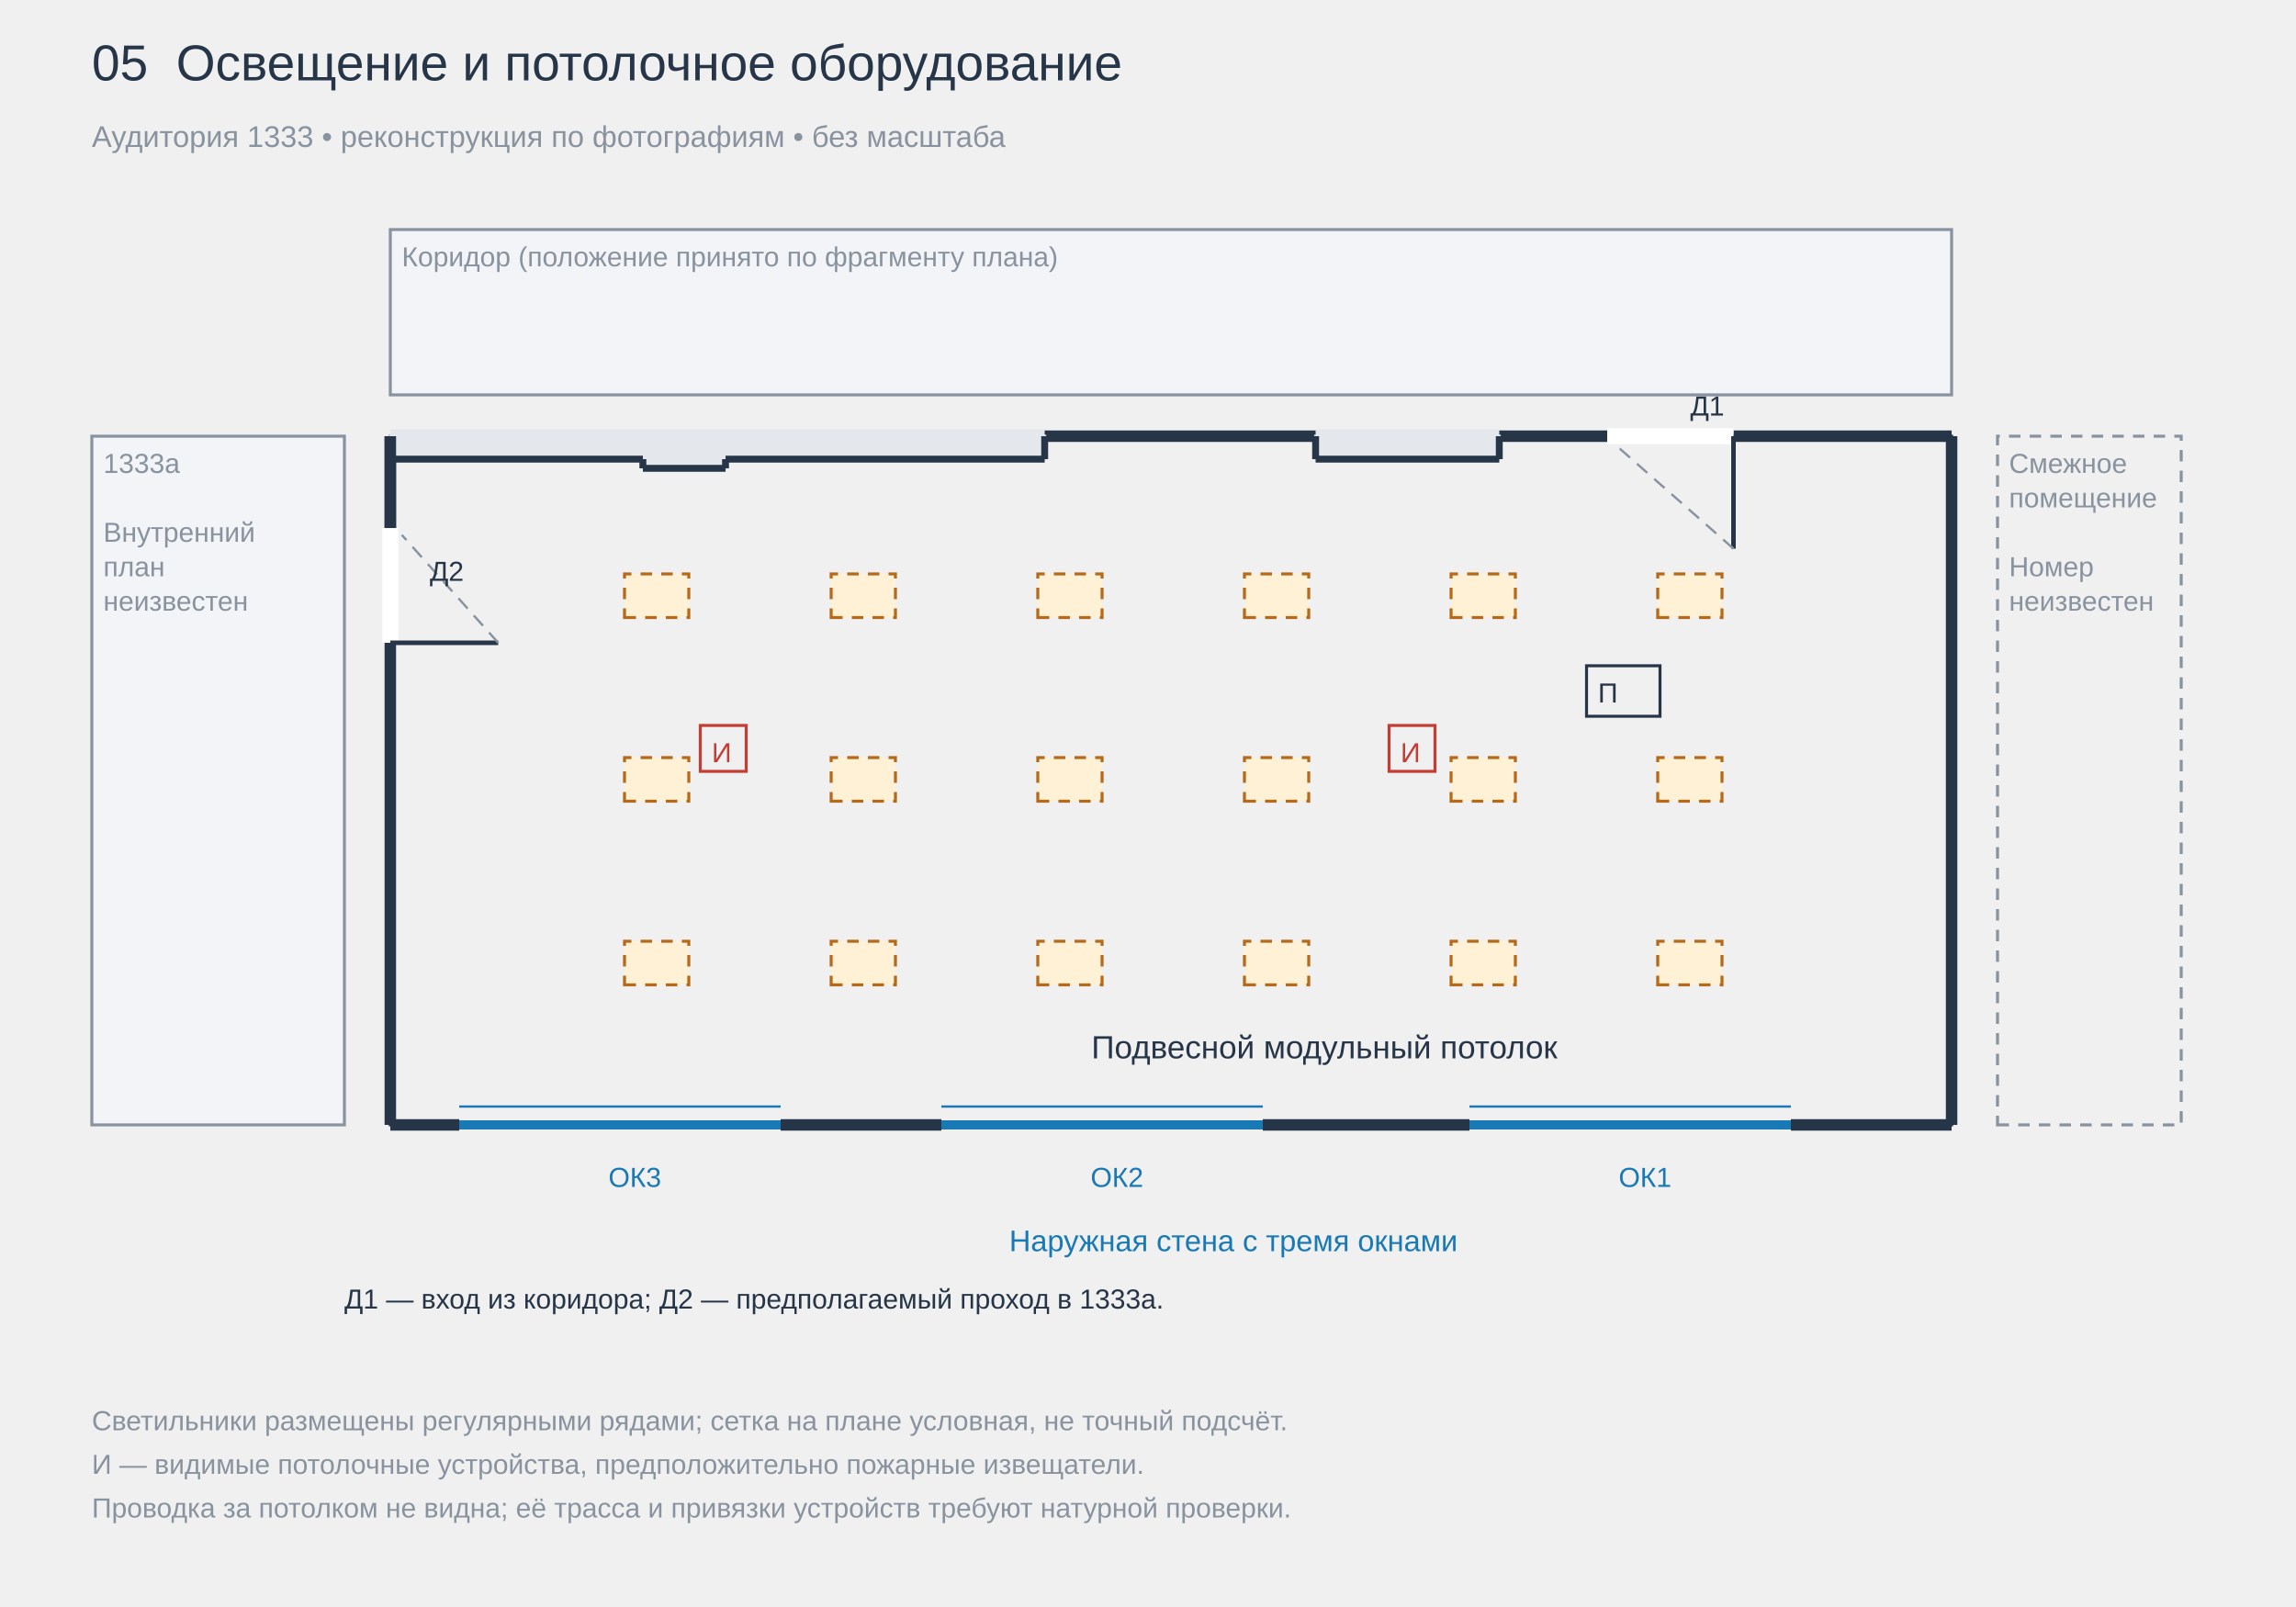
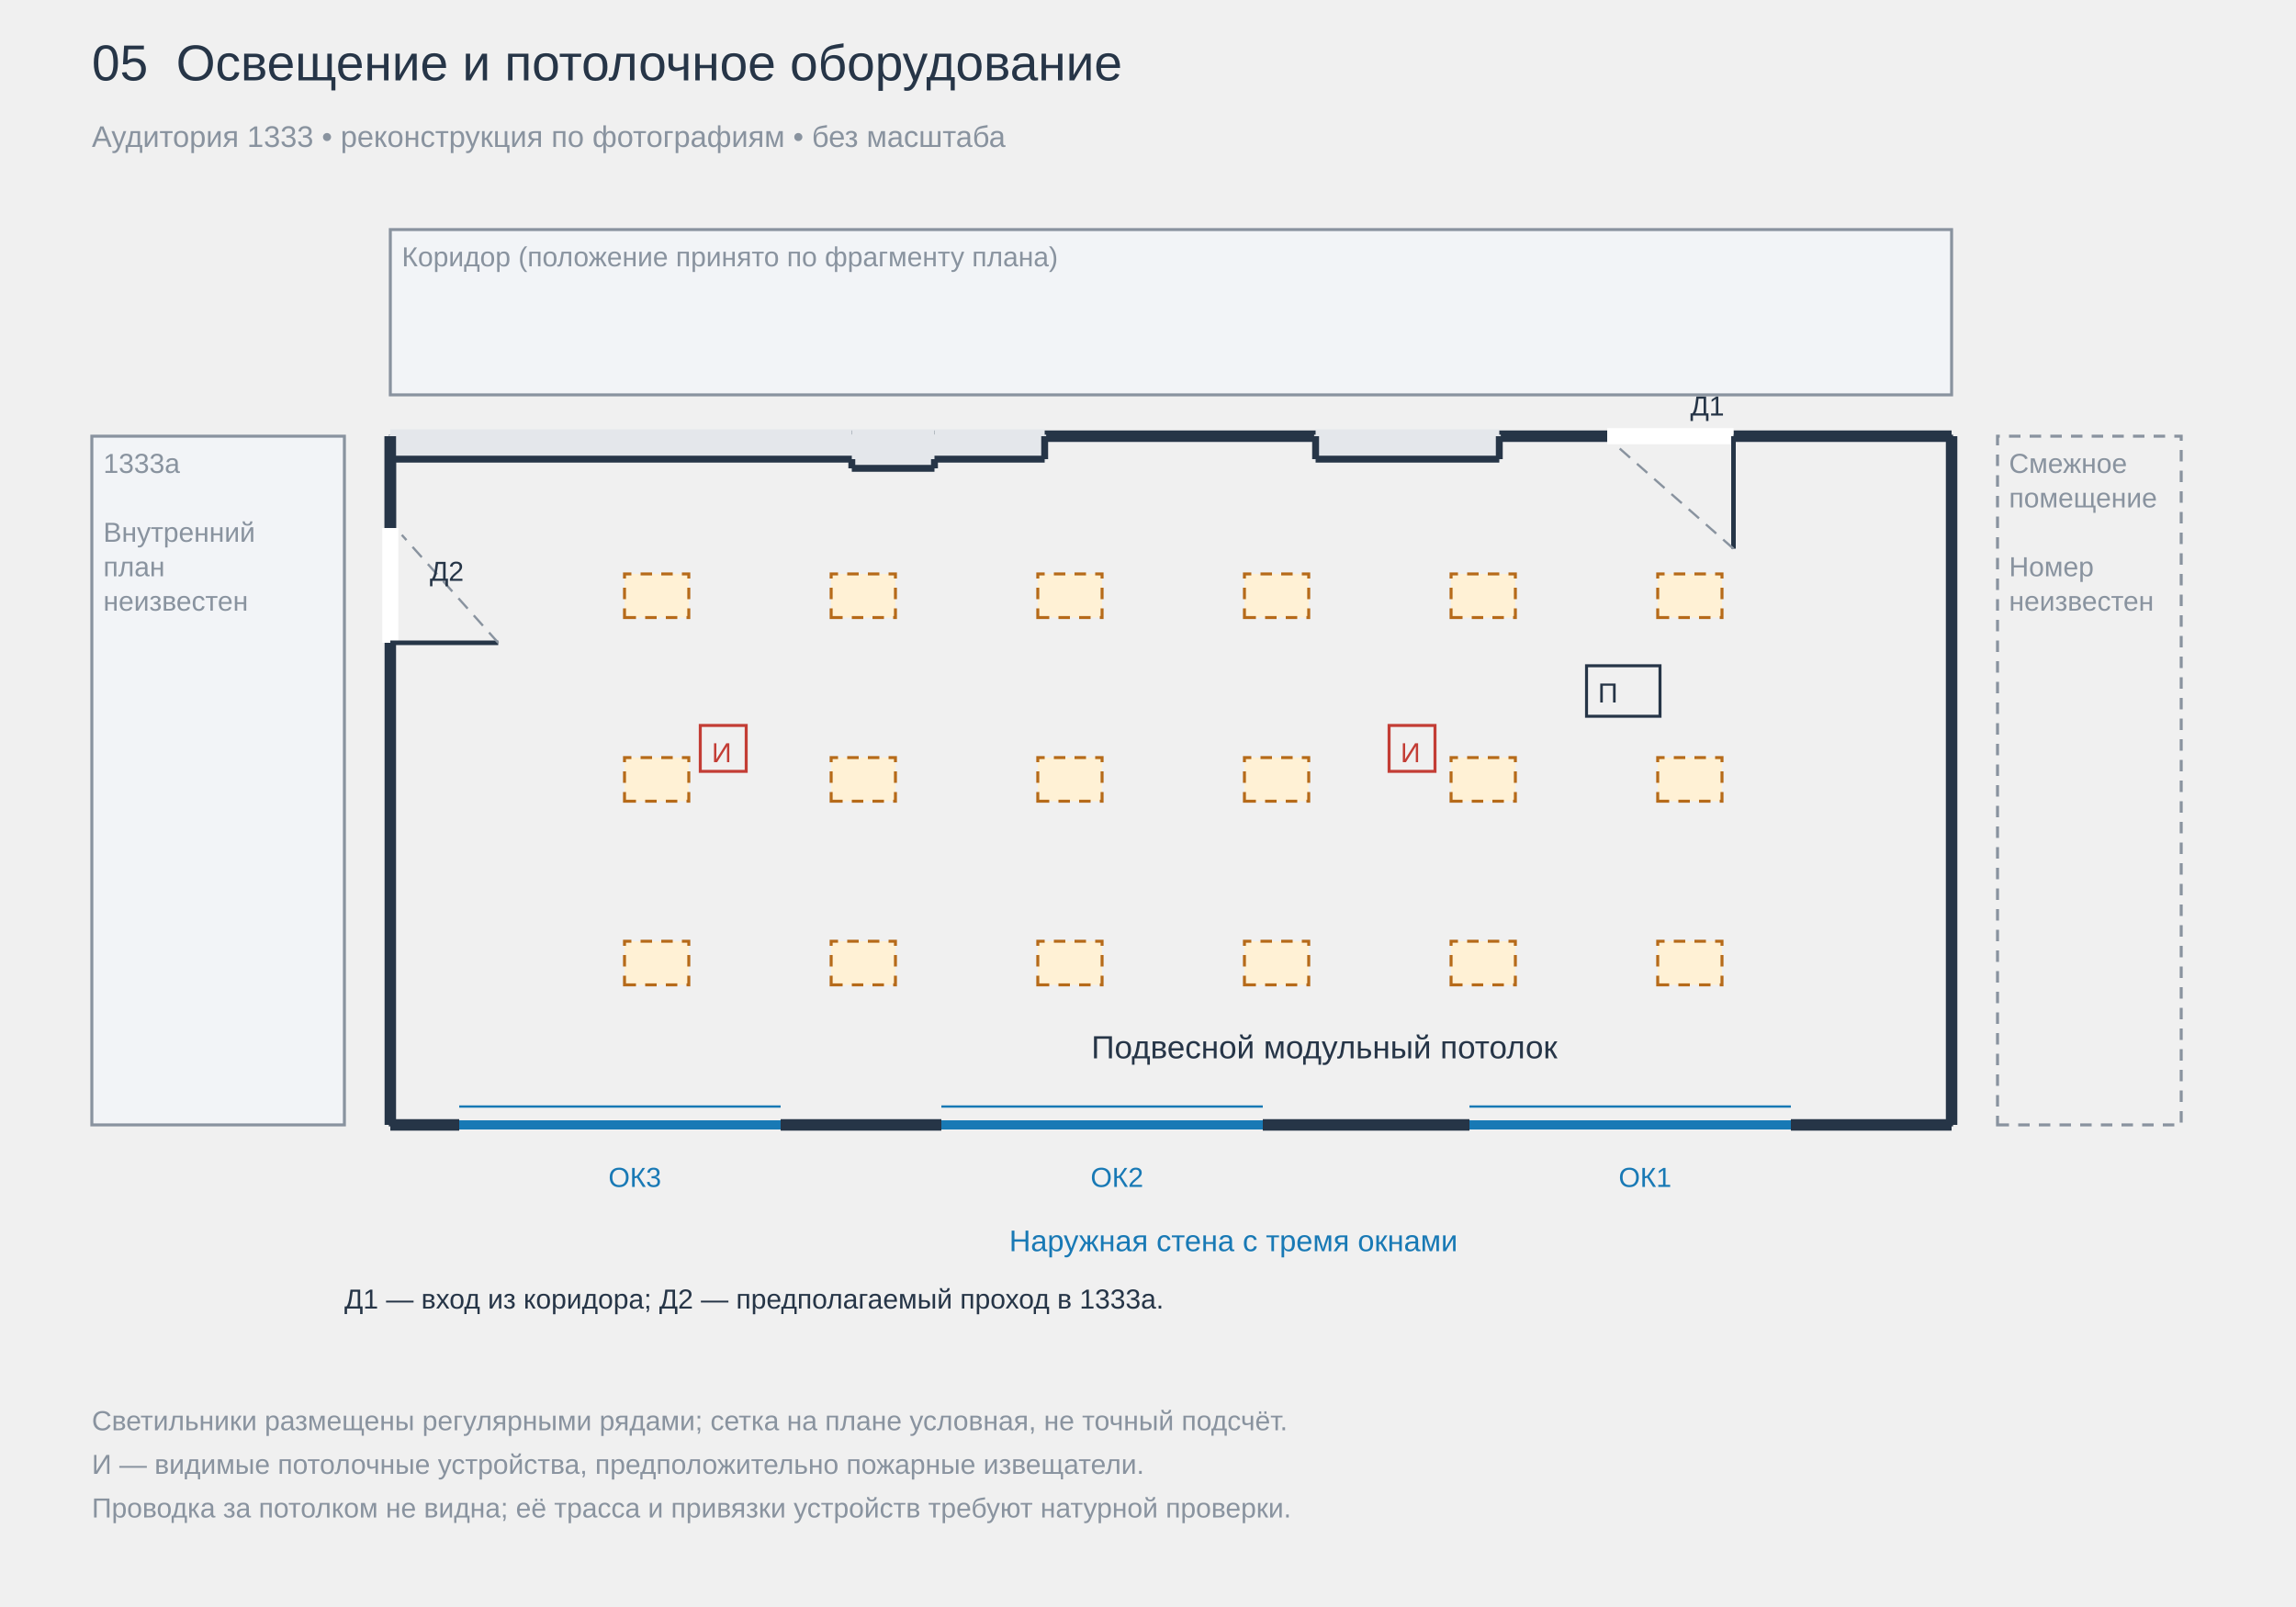
<svg xmlns="http://www.w3.org/2000/svg" version="1.1" width="1000" height="700" viewBox="0 0 1000 700">
  <text fill="#263547" xml:space="preserve" transform="matrix(1 0 -0 1 0 700)" font-size="22" font-family="Arial">
    <tspan y="-665" x="40 52.232 64.464 70.558 76.652 93.746 104.746 116.428 128.66 146.744 158.976 171.12 183.396 195.628 201.722 213.998 220.092 231.994 244.226 254.302 266.534 279.36 291.592 303.032 315.176 327.408 339.64 345.734 357.966 370.55 382.782 395.014 406.014 418.84 431.072 442.754 454.986 467.13 479.406">05  Освещение и потолочное оборудование</tspan>
  </text>
  <text fill="#89939f" xml:space="preserve" transform="matrix(1 0 -0 1 0 700)" font-size="13" font-family="Arial">
    <tspan y="-636" x="40 48.658 55.158 62.737 69.991 75.945 83.173 90.401 97.655 104.688 108.289 115.517 119.846 127.074 134.302 141.53 145.131 149.681 153.282 160.51 167.738 173.419 180.647 187.823 194.323 200.277 207.505 214.005 219.686 227.122 234.376 241.409 245.01 252.043 259.271 262.872 273.558 280.786 286.74 293.968 298.7 305.928 313.156 323.842 331.096 338.129 347.06 350.661 355.211 358.812 366.248 373.476 379.43 383.031 391.962 399.19 405.69 416.116 422.07 429.298 436.734">Аудитория 1­333 • реконструкция по фотографиям • без масштаба</tspan>
  </text>
  <path transform="matrix(1,0,0,-1,0,700)" d="M170 528H850V600H170Z" fill="#f2f4f7" />
  <path transform="matrix(1,0,0,-1,0,700)" stroke-width="1.3" stroke-linecap="butt" stroke-miterlimit="10" stroke-linejoin="miter" fill="none" stroke="#89939f" d="M170 528H850V600H170Z" />
  <text fill="#89939f" xml:space="preserve" transform="matrix(1 0 -0 1 0 700)" font-size="12" font-family="Arial">
    <tspan y="-584" x="175 181.984 188.656 195.328 202.024 209.02 215.692 222.364 225.688 229.684 236.176 242.848 249.844 256.516 264.532 271.204 277.828 284.524 291.196 294.52 301.012 307.684 314.38 321.004 327.496 332.992 339.664 342.988 349.48 356.152 359.476 369.34 376.012 382.684 387.052 395.296 401.968 408.592 414.088 420.088 423.412 429.904 436.9 443.572 450.196 456.868">Коридор (положение принято по фрагменту плана)</tspan>
  </text>
  <path transform="matrix(1,0,0,-1,0,700)" d="M40 210H150V510H40Z" fill="#f2f4f7" />
  <path transform="matrix(1,0,0,-1,0,700)" stroke-width="1.3" stroke-linecap="butt" stroke-miterlimit="10" stroke-linejoin="miter" fill="none" stroke="#89939f" d="M40 210H150V510H40Z" />
  <text fill="#89939f" xml:space="preserve" transform="matrix(1 0 -0 1 0 700)" font-size="12" font-family="Arial">
    <tspan y="-494" x="45 51.672 55.668 62.34 69.012 75.684">1­333а</tspan>
  </text>
  <text fill="#89939f" xml:space="preserve" transform="matrix(1 0 -0 1 0 700)" font-size="12" font-family="Arial">
    <tspan y="-464" x="45 52.992 59.616 65.616 71.112 77.784 84.456 91.08 97.704 104.4">Внутренний</tspan>
  </text>
  <text fill="#89939f" xml:space="preserve" transform="matrix(1 0 -0 1 0 700)" font-size="12" font-family="Arial">
    <tspan y="-449" x="45 51.492 58.488 65.16">план</tspan>
  </text>
  <text fill="#89939f" xml:space="preserve" transform="matrix(1 0 -0 1 0 700)" font-size="12" font-family="Arial">
    <tspan y="-434" x="45 51.624 58.296 64.992 70.488 76.86 83.532 89.532 95.028 101.7">неизвестен</tspan>
  </text>
  <path transform="matrix(1,0,0,-1,0,700)" stroke-width="1.3" stroke-linecap="butt" stroke-dasharray="5,4" stroke-miterlimit="10" stroke-linejoin="miter" fill="none" stroke="#89939f" d="M870 210H950V510H870Z" />
  <text fill="#89939f" xml:space="preserve" transform="matrix(1 0 -0 1 0 700)" font-size="12" font-family="Arial">
    <tspan y="-494" x="875 883.664 891.908 898.58 906.596 913.22 919.892">Смежное</tspan>
  </text>
  <text fill="#89939f" xml:space="preserve" transform="matrix(1 0 -0 1 0 700)" font-size="12" font-family="Arial">
    <tspan y="-479" x="875 881.492 888.164 896.408 903.08 912.944 919.616 926.24 932.936">помещение</tspan>
  </text>
  <text fill="#89939f" xml:space="preserve" transform="matrix(1 0 -0 1 0 700)" font-size="12" font-family="Arial">
    <tspan y="-449" x="875 883.664 890.336 898.58 905.252">Номер</tspan>
  </text>
  <text fill="#89939f" xml:space="preserve" transform="matrix(1 0 -0 1 0 700)" font-size="12" font-family="Arial">
    <tspan y="-434" x="875 881.624 888.296 894.992 900.488 906.86 913.532 919.532 925.028 931.7">неизвестен</tspan>
  </text>
  <path transform="matrix(1,0,0,-1,0,700)" stroke-width="1.3" stroke-linecap="butt" stroke-miterlimit="10" stroke-linejoin="miter" fill="none" stroke="#263547" d="M170 210H850V510H170Z" />
  <path transform="matrix(1,0,0,-1,0,700)" stroke-width="5" stroke-linecap="butt" stroke-miterlimit="10" stroke-linejoin="miter" fill="none" stroke="#263547" d="M850 510H755" />
  <path transform="matrix(1,0,0,-1,0,700)" stroke-width="5" stroke-linecap="butt" stroke-miterlimit="10" stroke-linejoin="miter" fill="none" stroke="#263547" d="M700 510H170" />
  <path transform="matrix(1,0,0,-1,0,700)" stroke-width="5" stroke-linecap="butt" stroke-miterlimit="10" stroke-linejoin="miter" fill="none" stroke="#263547" d="M850 510V210" />
  <path transform="matrix(1,0,0,-1,0,700)" stroke-width="5" stroke-linecap="butt" stroke-miterlimit="10" stroke-linejoin="miter" fill="none" stroke="#263547" d="M170 510V470" />
  <path transform="matrix(1,0,0,-1,0,700)" stroke-width="5" stroke-linecap="butt" stroke-miterlimit="10" stroke-linejoin="miter" fill="none" stroke="#263547" d="M170 420V210" />
  <path transform="matrix(1,0,0,-1,0,700)" stroke-width="5" stroke-linecap="butt" stroke-miterlimit="10" stroke-linejoin="miter" fill="none" stroke="#263547" d="M850 210H780" />
  <path transform="matrix(1,0,0,-1,0,700)" stroke-width="5" stroke-linecap="butt" stroke-miterlimit="10" stroke-linejoin="miter" fill="none" stroke="#263547" d="M640 210H550" />
  <path transform="matrix(1,0,0,-1,0,700)" stroke-width="5" stroke-linecap="butt" stroke-miterlimit="10" stroke-linejoin="miter" fill="none" stroke="#263547" d="M410 210H340" />
  <path transform="matrix(1,0,0,-1,0,700)" stroke-width="5" stroke-linecap="butt" stroke-miterlimit="10" stroke-linejoin="miter" fill="none" stroke="#263547" d="M200 210H170" />
  <path transform="matrix(1,0,0,-1,0,700)" stroke-width="7" stroke-linecap="butt" stroke-miterlimit="10" stroke-linejoin="miter" fill="none" stroke="#ffffff" d="M755 510H700" />
  <path transform="matrix(1,0,0,-1,0,700)" stroke-width="7" stroke-linecap="butt" stroke-miterlimit="10" stroke-linejoin="miter" fill="none" stroke="#ffffff" d="M170 470V420" />
  <path transform="matrix(1,0,0,-1,0,700)" stroke-width="2" stroke-linecap="butt" stroke-miterlimit="10" stroke-linejoin="miter" fill="none" stroke="#263547" d="M755 510V461" />
  <path transform="matrix(1,0,0,-1,0,700)" stroke-width="1" stroke-linecap="butt" stroke-dasharray="6,4" stroke-miterlimit="10" stroke-linejoin="miter" fill="none" stroke="#89939f" d="M755 461 705 505" />
  <text fill="#263547" xml:space="preserve" transform="matrix(1 0 -0 1 0 700)" font-size="12" font-family="Arial">
    <tspan y="-519" x="736.199 744.323">Д1</tspan>
  </text>
  <path transform="matrix(1,0,0,-1,0,700)" stroke-width="2" stroke-linecap="butt" stroke-miterlimit="10" stroke-linejoin="miter" fill="none" stroke="#263547" d="M170 420H217" />
  <path transform="matrix(1,0,0,-1,0,700)" stroke-width="1" stroke-linecap="butt" stroke-dasharray="6,4" stroke-miterlimit="10" stroke-linejoin="miter" fill="none" stroke="#89939f" d="M217 420 175 467" />
  <path transform="matrix(1,0,0,-1,0,700)" stroke-width="4" stroke-linecap="butt" stroke-miterlimit="10" stroke-linejoin="miter" fill="none" stroke="#1879b5" d="M780 210H640" />
  <path transform="matrix(1,0,0,-1,0,700)" stroke-width="1" stroke-linecap="butt" stroke-miterlimit="10" stroke-linejoin="miter" fill="none" stroke="#1879b5" d="M780 218H640" />
  <text fill="#1879b5" xml:space="preserve" transform="matrix(1 0 -0 1 0 700)" font-size="12" font-family="Arial">
    <tspan y="-183" x="705.002 714.326 721.31">ОК1</tspan>
  </text>
  <path transform="matrix(1,0,0,-1,0,700)" stroke-width="4" stroke-linecap="butt" stroke-miterlimit="10" stroke-linejoin="miter" fill="none" stroke="#1879b5" d="M550 210H410" />
  <path transform="matrix(1,0,0,-1,0,700)" stroke-width="1" stroke-linecap="butt" stroke-miterlimit="10" stroke-linejoin="miter" fill="none" stroke="#1879b5" d="M550 218H410" />
  <text fill="#1879b5" xml:space="preserve" transform="matrix(1 0 -0 1 0 700)" font-size="12" font-family="Arial">
    <tspan y="-183" x="475.002 484.326 491.31">ОК2</tspan>
  </text>
  <path transform="matrix(1,0,0,-1,0,700)" stroke-width="4" stroke-linecap="butt" stroke-miterlimit="10" stroke-linejoin="miter" fill="none" stroke="#1879b5" d="M340 210H200" />
  <path transform="matrix(1,0,0,-1,0,700)" stroke-width="1" stroke-linecap="butt" stroke-miterlimit="10" stroke-linejoin="miter" fill="none" stroke="#1879b5" d="M340 218H200" />
  <text fill="#1879b5" xml:space="preserve" transform="matrix(1 0 -0 1 0 700)" font-size="12" font-family="Arial">
    <tspan y="-183" x="265.002 274.326 281.31">ОК3</tspan>
  </text>
  <text fill="#1879b5" xml:space="preserve" transform="matrix(1 0 -0 1 0 700)" font-size="13" font-family="Arial">
    <tspan y="-155" x="439.549 448.935 456.163 463.391 469.891 478.575 485.751 492.979 500.012 503.613 510.113 516.067 523.295 530.471 537.699 541.3 547.8 551.401 557.355 564.583 571.811 580.742 587.775 591.376 598.605 604.285 611.462 618.69 627.621">Наружная стена с тремя окнами</tspan>
  </text>
  <path transform="matrix(1,0,0,-1,0,700)" d="M573 500H653V510H573Z" fill="#e4e7eb" />
  <path transform="matrix(1,0,0,-1,0,700)" stroke-width="1.3" stroke-linecap="butt" stroke-miterlimit="10" stroke-linejoin="miter" fill="none" stroke="#e4e7eb" d="M573 500H653V510H573Z" />
  <path transform="matrix(1,0,0,-1,0,700)" stroke-width="6" stroke-linecap="butt" stroke-miterlimit="10" stroke-linejoin="miter" fill="none" stroke="#e4e7eb" d="M653 510H573" />
-   <path transform="matrix(1,0,0,-1,0,700)" d="M316 500H455V510H316Z" fill="#e4e7eb" />
-   <path transform="matrix(1,0,0,-1,0,700)" stroke-width="1.3" stroke-linecap="butt" stroke-miterlimit="10" stroke-linejoin="miter" fill="none" stroke="#e4e7eb" d="M316 500H455V510H316Z" />
-   <path transform="matrix(1,0,0,-1,0,700)" stroke-width="6" stroke-linecap="butt" stroke-miterlimit="10" stroke-linejoin="miter" fill="none" stroke="#e4e7eb" d="M455 510H316" />
-   <path transform="matrix(1,0,0,-1,0,700)" d="M280 496H316V510H280Z" fill="#e4e7eb" />
-   <path transform="matrix(1,0,0,-1,0,700)" stroke-width="1.3" stroke-linecap="butt" stroke-miterlimit="10" stroke-linejoin="miter" fill="none" stroke="#e4e7eb" d="M280 496H316V510H280Z" />
-   <path transform="matrix(1,0,0,-1,0,700)" stroke-width="6" stroke-linecap="butt" stroke-miterlimit="10" stroke-linejoin="miter" fill="none" stroke="#e4e7eb" d="M316 510H280" />
-   <path transform="matrix(1,0,0,-1,0,700)" d="M170 500H280V510H170Z" fill="#e4e7eb" />
-   <path transform="matrix(1,0,0,-1,0,700)" stroke-width="1.3" stroke-linecap="butt" stroke-miterlimit="10" stroke-linejoin="miter" fill="none" stroke="#e4e7eb" d="M170 500H280V510H170Z" />
-   <path transform="matrix(1,0,0,-1,0,700)" stroke-width="6" stroke-linecap="butt" stroke-miterlimit="10" stroke-linejoin="miter" fill="none" stroke="#e4e7eb" d="M280 510H170" />
+   <path transform="matrix(1,0,0,-1,0,700)" d="M407 500H455V510H407Z" fill="#e4e7eb" />
+   <path transform="matrix(1,0,0,-1,0,700)" stroke-width="1.3" stroke-linecap="butt" stroke-miterlimit="10" stroke-linejoin="miter" fill="none" stroke="#e4e7eb" d="M407 500H455V510H407Z" />
+   <path transform="matrix(1,0,0,-1,0,700)" stroke-width="6" stroke-linecap="butt" stroke-miterlimit="10" stroke-linejoin="miter" fill="none" stroke="#e4e7eb" d="M455 510H407" />
+   <path transform="matrix(1,0,0,-1,0,700)" d="M371 496H407V510H371Z" fill="#e4e7eb" />
+   <path transform="matrix(1,0,0,-1,0,700)" stroke-width="1.3" stroke-linecap="butt" stroke-miterlimit="10" stroke-linejoin="miter" fill="none" stroke="#e4e7eb" d="M371 496H407V510H371Z" />
+   <path transform="matrix(1,0,0,-1,0,700)" stroke-width="6" stroke-linecap="butt" stroke-miterlimit="10" stroke-linejoin="miter" fill="none" stroke="#e4e7eb" d="M407 510H371" />
+   <path transform="matrix(1,0,0,-1,0,700)" d="M170 500H371V510H170Z" fill="#e4e7eb" />
+   <path transform="matrix(1,0,0,-1,0,700)" stroke-width="1.3" stroke-linecap="butt" stroke-miterlimit="10" stroke-linejoin="miter" fill="none" stroke="#e4e7eb" d="M170 500H371V510H170Z" />
+   <path transform="matrix(1,0,0,-1,0,700)" stroke-width="6" stroke-linecap="butt" stroke-miterlimit="10" stroke-linejoin="miter" fill="none" stroke="#e4e7eb" d="M371 510H170" />
  <path transform="matrix(1,0,0,-1,0,700)" stroke-width="3" stroke-linecap="butt" stroke-miterlimit="10" stroke-linejoin="miter" fill="none" stroke="#263547" d="M653 510V500" />
  <path transform="matrix(1,0,0,-1,0,700)" stroke-width="3" stroke-linecap="butt" stroke-miterlimit="10" stroke-linejoin="miter" fill="none" stroke="#263547" d="M653 500H573" />
  <path transform="matrix(1,0,0,-1,0,700)" stroke-width="3" stroke-linecap="butt" stroke-miterlimit="10" stroke-linejoin="miter" fill="none" stroke="#263547" d="M573 500V510" />
  <path transform="matrix(1,0,0,-1,0,700)" stroke-width="3" stroke-linecap="butt" stroke-miterlimit="10" stroke-linejoin="miter" fill="none" stroke="#263547" d="M455 510V500" />
-   <path transform="matrix(1,0,0,-1,0,700)" stroke-width="3" stroke-linecap="butt" stroke-miterlimit="10" stroke-linejoin="miter" fill="none" stroke="#263547" d="M455 500H316" />
-   <path transform="matrix(1,0,0,-1,0,700)" stroke-width="3" stroke-linecap="butt" stroke-miterlimit="10" stroke-linejoin="miter" fill="none" stroke="#263547" d="M316 500V496" />
-   <path transform="matrix(1,0,0,-1,0,700)" stroke-width="3" stroke-linecap="butt" stroke-miterlimit="10" stroke-linejoin="miter" fill="none" stroke="#263547" d="M316 496H280" />
-   <path transform="matrix(1,0,0,-1,0,700)" stroke-width="3" stroke-linecap="butt" stroke-miterlimit="10" stroke-linejoin="miter" fill="none" stroke="#263547" d="M280 496V500" />
-   <path transform="matrix(1,0,0,-1,0,700)" stroke-width="3" stroke-linecap="butt" stroke-miterlimit="10" stroke-linejoin="miter" fill="none" stroke="#263547" d="M280 500H170" />
+   <path transform="matrix(1,0,0,-1,0,700)" stroke-width="3" stroke-linecap="butt" stroke-miterlimit="10" stroke-linejoin="miter" fill="none" stroke="#263547" d="M455 500H407" />
+   <path transform="matrix(1,0,0,-1,0,700)" stroke-width="3" stroke-linecap="butt" stroke-miterlimit="10" stroke-linejoin="miter" fill="none" stroke="#263547" d="M407 500V496" />
+   <path transform="matrix(1,0,0,-1,0,700)" stroke-width="3" stroke-linecap="butt" stroke-miterlimit="10" stroke-linejoin="miter" fill="none" stroke="#263547" d="M407 496H371" />
+   <path transform="matrix(1,0,0,-1,0,700)" stroke-width="3" stroke-linecap="butt" stroke-miterlimit="10" stroke-linejoin="miter" fill="none" stroke="#263547" d="M371 496V500" />
+   <path transform="matrix(1,0,0,-1,0,700)" stroke-width="3" stroke-linecap="butt" stroke-miterlimit="10" stroke-linejoin="miter" fill="none" stroke="#263547" d="M371 500H170" />
  <path transform="matrix(1,0,0,-1,0,700)" stroke-width="5" stroke-linecap="butt" stroke-miterlimit="10" stroke-linejoin="miter" fill="none" stroke="#263547" d="M170 510V470" />
  <text fill="#263547" xml:space="preserve" transform="matrix(1 0 -0 1 0 700)" font-size="12" font-family="Arial">
    <tspan y="-447" x="187.199 195.323">Д2</tspan>
  </text>
  <text fill="#263547" xml:space="preserve" transform="matrix(1 0 -0 1 0 700)" font-size="12" font-family="Arial">
    <tspan y="-130" x="150 158.124 164.796 168.12 180.12 183.444 189.816 195.816 202.488 209.484 212.808 219.504 225 228.324 233.568 240.24 246.912 253.608 260.604 267.276 273.948 280.62 283.944 287.268 295.392 302.064 305.388 317.388 320.712 327.204 333.876 340.548 347.544 354.036 360.708 367.704 374.376 378.744 385.416 392.088 400.332 408.948 415.644 418.968 425.46 432.132 438.804 444.804 451.476 458.472 461.796 468.168 471.492 478.164 482.16 488.832 495.504 502.176 508.848">Д1 — вход из коридора; Д2 — предполагаемый проход в 1­333а.</tspan>
  </text>
  <path transform="matrix(1,0,0,-1,0,700)" d="M722 431H750V450H722Z" fill="#fff1d5" />
  <path transform="matrix(1,0,0,-1,0,700)" stroke-width="1.3" stroke-linecap="butt" stroke-dasharray="5,4" stroke-miterlimit="10" stroke-linejoin="miter" fill="none" stroke="#b66a19" d="M722 431H750V450H722Z" />
  <path transform="matrix(1,0,0,-1,0,700)" d="M722 351H750V370H722Z" fill="#fff1d5" />
  <path transform="matrix(1,0,0,-1,0,700)" stroke-width="1.3" stroke-linecap="butt" stroke-dasharray="5,4" stroke-miterlimit="10" stroke-linejoin="miter" fill="none" stroke="#b66a19" d="M722 351H750V370H722Z" />
  <path transform="matrix(1,0,0,-1,0,700)" d="M722 271H750V290H722Z" fill="#fff1d5" />
  <path transform="matrix(1,0,0,-1,0,700)" stroke-width="1.3" stroke-linecap="butt" stroke-dasharray="5,4" stroke-miterlimit="10" stroke-linejoin="miter" fill="none" stroke="#b66a19" d="M722 271H750V290H722Z" />
  <path transform="matrix(1,0,0,-1,0,700)" d="M632 431H660V450H632Z" fill="#fff1d5" />
  <path transform="matrix(1,0,0,-1,0,700)" stroke-width="1.3" stroke-linecap="butt" stroke-dasharray="5,4" stroke-miterlimit="10" stroke-linejoin="miter" fill="none" stroke="#b66a19" d="M632 431H660V450H632Z" />
  <path transform="matrix(1,0,0,-1,0,700)" d="M632 351H660V370H632Z" fill="#fff1d5" />
  <path transform="matrix(1,0,0,-1,0,700)" stroke-width="1.3" stroke-linecap="butt" stroke-dasharray="5,4" stroke-miterlimit="10" stroke-linejoin="miter" fill="none" stroke="#b66a19" d="M632 351H660V370H632Z" />
  <path transform="matrix(1,0,0,-1,0,700)" d="M632 271H660V290H632Z" fill="#fff1d5" />
  <path transform="matrix(1,0,0,-1,0,700)" stroke-width="1.3" stroke-linecap="butt" stroke-dasharray="5,4" stroke-miterlimit="10" stroke-linejoin="miter" fill="none" stroke="#b66a19" d="M632 271H660V290H632Z" />
  <path transform="matrix(1,0,0,-1,0,700)" d="M542 431H570V450H542Z" fill="#fff1d5" />
  <path transform="matrix(1,0,0,-1,0,700)" stroke-width="1.3" stroke-linecap="butt" stroke-dasharray="5,4" stroke-miterlimit="10" stroke-linejoin="miter" fill="none" stroke="#b66a19" d="M542 431H570V450H542Z" />
  <path transform="matrix(1,0,0,-1,0,700)" d="M542 351H570V370H542Z" fill="#fff1d5" />
  <path transform="matrix(1,0,0,-1,0,700)" stroke-width="1.3" stroke-linecap="butt" stroke-dasharray="5,4" stroke-miterlimit="10" stroke-linejoin="miter" fill="none" stroke="#b66a19" d="M542 351H570V370H542Z" />
  <path transform="matrix(1,0,0,-1,0,700)" d="M542 271H570V290H542Z" fill="#fff1d5" />
  <path transform="matrix(1,0,0,-1,0,700)" stroke-width="1.3" stroke-linecap="butt" stroke-dasharray="5,4" stroke-miterlimit="10" stroke-linejoin="miter" fill="none" stroke="#b66a19" d="M542 271H570V290H542Z" />
  <path transform="matrix(1,0,0,-1,0,700)" d="M452 431H480V450H452Z" fill="#fff1d5" />
  <path transform="matrix(1,0,0,-1,0,700)" stroke-width="1.3" stroke-linecap="butt" stroke-dasharray="5,4" stroke-miterlimit="10" stroke-linejoin="miter" fill="none" stroke="#b66a19" d="M452 431H480V450H452Z" />
  <path transform="matrix(1,0,0,-1,0,700)" d="M452 351H480V370H452Z" fill="#fff1d5" />
  <path transform="matrix(1,0,0,-1,0,700)" stroke-width="1.3" stroke-linecap="butt" stroke-dasharray="5,4" stroke-miterlimit="10" stroke-linejoin="miter" fill="none" stroke="#b66a19" d="M452 351H480V370H452Z" />
  <path transform="matrix(1,0,0,-1,0,700)" d="M452 271H480V290H452Z" fill="#fff1d5" />
  <path transform="matrix(1,0,0,-1,0,700)" stroke-width="1.3" stroke-linecap="butt" stroke-dasharray="5,4" stroke-miterlimit="10" stroke-linejoin="miter" fill="none" stroke="#b66a19" d="M452 271H480V290H452Z" />
  <path transform="matrix(1,0,0,-1,0,700)" d="M362 431H390V450H362Z" fill="#fff1d5" />
  <path transform="matrix(1,0,0,-1,0,700)" stroke-width="1.3" stroke-linecap="butt" stroke-dasharray="5,4" stroke-miterlimit="10" stroke-linejoin="miter" fill="none" stroke="#b66a19" d="M362 431H390V450H362Z" />
  <path transform="matrix(1,0,0,-1,0,700)" d="M362 351H390V370H362Z" fill="#fff1d5" />
  <path transform="matrix(1,0,0,-1,0,700)" stroke-width="1.3" stroke-linecap="butt" stroke-dasharray="5,4" stroke-miterlimit="10" stroke-linejoin="miter" fill="none" stroke="#b66a19" d="M362 351H390V370H362Z" />
  <path transform="matrix(1,0,0,-1,0,700)" d="M362 271H390V290H362Z" fill="#fff1d5" />
  <path transform="matrix(1,0,0,-1,0,700)" stroke-width="1.3" stroke-linecap="butt" stroke-dasharray="5,4" stroke-miterlimit="10" stroke-linejoin="miter" fill="none" stroke="#b66a19" d="M362 271H390V290H362Z" />
  <path transform="matrix(1,0,0,-1,0,700)" d="M272 431H300V450H272Z" fill="#fff1d5" />
  <path transform="matrix(1,0,0,-1,0,700)" stroke-width="1.3" stroke-linecap="butt" stroke-dasharray="5,4" stroke-miterlimit="10" stroke-linejoin="miter" fill="none" stroke="#b66a19" d="M272 431H300V450H272Z" />
  <path transform="matrix(1,0,0,-1,0,700)" d="M272 351H300V370H272Z" fill="#fff1d5" />
  <path transform="matrix(1,0,0,-1,0,700)" stroke-width="1.3" stroke-linecap="butt" stroke-dasharray="5,4" stroke-miterlimit="10" stroke-linejoin="miter" fill="none" stroke="#b66a19" d="M272 351H300V370H272Z" />
  <path transform="matrix(1,0,0,-1,0,700)" d="M272 271H300V290H272Z" fill="#fff1d5" />
  <path transform="matrix(1,0,0,-1,0,700)" stroke-width="1.3" stroke-linecap="butt" stroke-dasharray="5,4" stroke-miterlimit="10" stroke-linejoin="miter" fill="none" stroke="#b66a19" d="M272 271H300V290H272Z" />
  <path transform="matrix(1,0,0,-1,0,700)" stroke-width="1.3" stroke-linecap="butt" stroke-miterlimit="10" stroke-linejoin="miter" fill="none" stroke="#263547" d="M691 388H723V410H691Z" />
  <text fill="#263547" xml:space="preserve" transform="matrix(1 0 -0 1 0 700)" font-size="12" font-family="Arial">
    <tspan y="-394" x="696">П</tspan>
  </text>
  <path transform="matrix(1,0,0,-1,0,700)" stroke-width="1.3" stroke-linecap="butt" stroke-miterlimit="10" stroke-linejoin="miter" fill="none" stroke="#c33d35" d="M605 364H625V384H605Z" />
  <text fill="#c33d35" xml:space="preserve" transform="matrix(1 0 -0 1 0 700)" font-size="12" font-family="Arial">
    <tspan y="-368" x="610">И</tspan>
  </text>
  <path transform="matrix(1,0,0,-1,0,700)" stroke-width="1.3" stroke-linecap="butt" stroke-miterlimit="10" stroke-linejoin="miter" fill="none" stroke="#c33d35" d="M305 364H325V384H305Z" />
  <text fill="#c33d35" xml:space="preserve" transform="matrix(1 0 -0 1 0 700)" font-size="12" font-family="Arial">
    <tspan y="-368" x="310">И</tspan>
  </text>
  <text fill="#263547" xml:space="preserve" transform="matrix(1 0 -0 1 0 700)" font-size="14" font-family="Arial">
    <tspan y="-239" x="475.339 485.391 493.175 501.337 508.771 516.555 523.555 531.283 539.067 546.879 550.757 560.375 568.159 576.321 583.321 591.483 598.763 606.491 616.543 624.355 628.233 635.807 643.591 650.003 657.787 665.949 673.733">Подвесной модульный потолок</tspan>
  </text>
  <text fill="#89939f" xml:space="preserve" transform="matrix(1 0 -0 1 0 700)" font-size="12" font-family="Arial">
    <tspan y="-77" x="40 48.664 55.036 61.708 67.204 73.9 80.896 87.136 93.76 100.456 105.7 112.396 115.72 122.392 129.064 134.56 142.804 149.476 159.34 166.012 172.636 181.252 184.576 191.248 197.92 202.288 208.288 215.284 221.776 228.448 235.072 243.688 251.932 258.628 261.952 268.624 275.116 282.112 288.784 297.028 303.724 307.048 310.372 316.372 323.044 328.54 333.784 340.456 343.78 350.404 357.076 360.4 366.892 373.888 380.56 387.184 393.856 397.18 403.18 409.18 416.176 422.848 429.22 435.844 442.516 449.008 452.332 455.656 462.28 468.952 472.276 477.772 484.444 490.684 497.308 505.924 512.62 515.944 522.436 529.108 536.104 542.104 548.344 555.016 560.512">Светильники размещены регулярными рядами; сетка на плане условная, не точный подсчёт.</tspan>
  </text>
  <text fill="#89939f" xml:space="preserve" transform="matrix(1 0 -0 1 0 700)" font-size="12" font-family="Arial">
    <tspan y="-58" x="40 48.616 51.94 63.94 67.264 73.636 80.332 87.328 94.024 102.268 110.884 117.556 120.88 127.372 134.044 139.54 146.212 153.208 159.88 166.12 172.744 181.36 188.032 191.356 197.356 203.356 208.852 215.524 222.196 228.892 234.892 240.388 246.76 253.432 256.756 260.08 266.572 273.244 279.916 286.912 293.404 300.076 307.072 313.744 321.76 328.456 333.952 340.624 347.62 353.86 360.484 367.156 370.48 376.972 383.644 391.66 398.332 405.004 411.628 420.244 426.916 430.24 436.936 442.432 448.804 455.476 465.34 472.012 477.508 484.18 491.176 497.872">И — видимые потолочные устройства, предположительно пожарные извещатели.</tspan>
  </text>
  <text fill="#89939f" xml:space="preserve" transform="matrix(1 0 -0 1 0 700)" font-size="12" font-family="Arial">
    <tspan y="-39" x="40 48.616 55.288 61.96 68.332 75.004 82 87.244 93.916 97.24 102.736 109.408 112.732 119.224 125.896 131.392 138.064 145.06 150.304 156.976 165.22 168.544 175.168 181.84 185.164 191.536 198.232 205.228 211.852 218.524 221.848 225.172 231.844 238.516 241.84 247.336 254.008 260.68 266.68 272.68 279.352 282.676 289.372 292.696 299.188 305.86 312.556 318.928 325.42 330.916 336.16 342.856 346.18 352.18 358.18 363.676 370.348 377.02 383.716 389.716 395.212 401.584 404.908 410.404 417.076 423.748 430.612 436.612 445.612 451.108 454.432 461.056 467.728 473.224 479.224 485.896 492.52 499.192 505.888 509.212 515.704 522.376 529.048 535.42 542.092 548.764 554.008 560.704">Проводка за потолком не видна; её трасса и привязки устройств требуют натурной проверки.</tspan>
  </text>
</svg>
